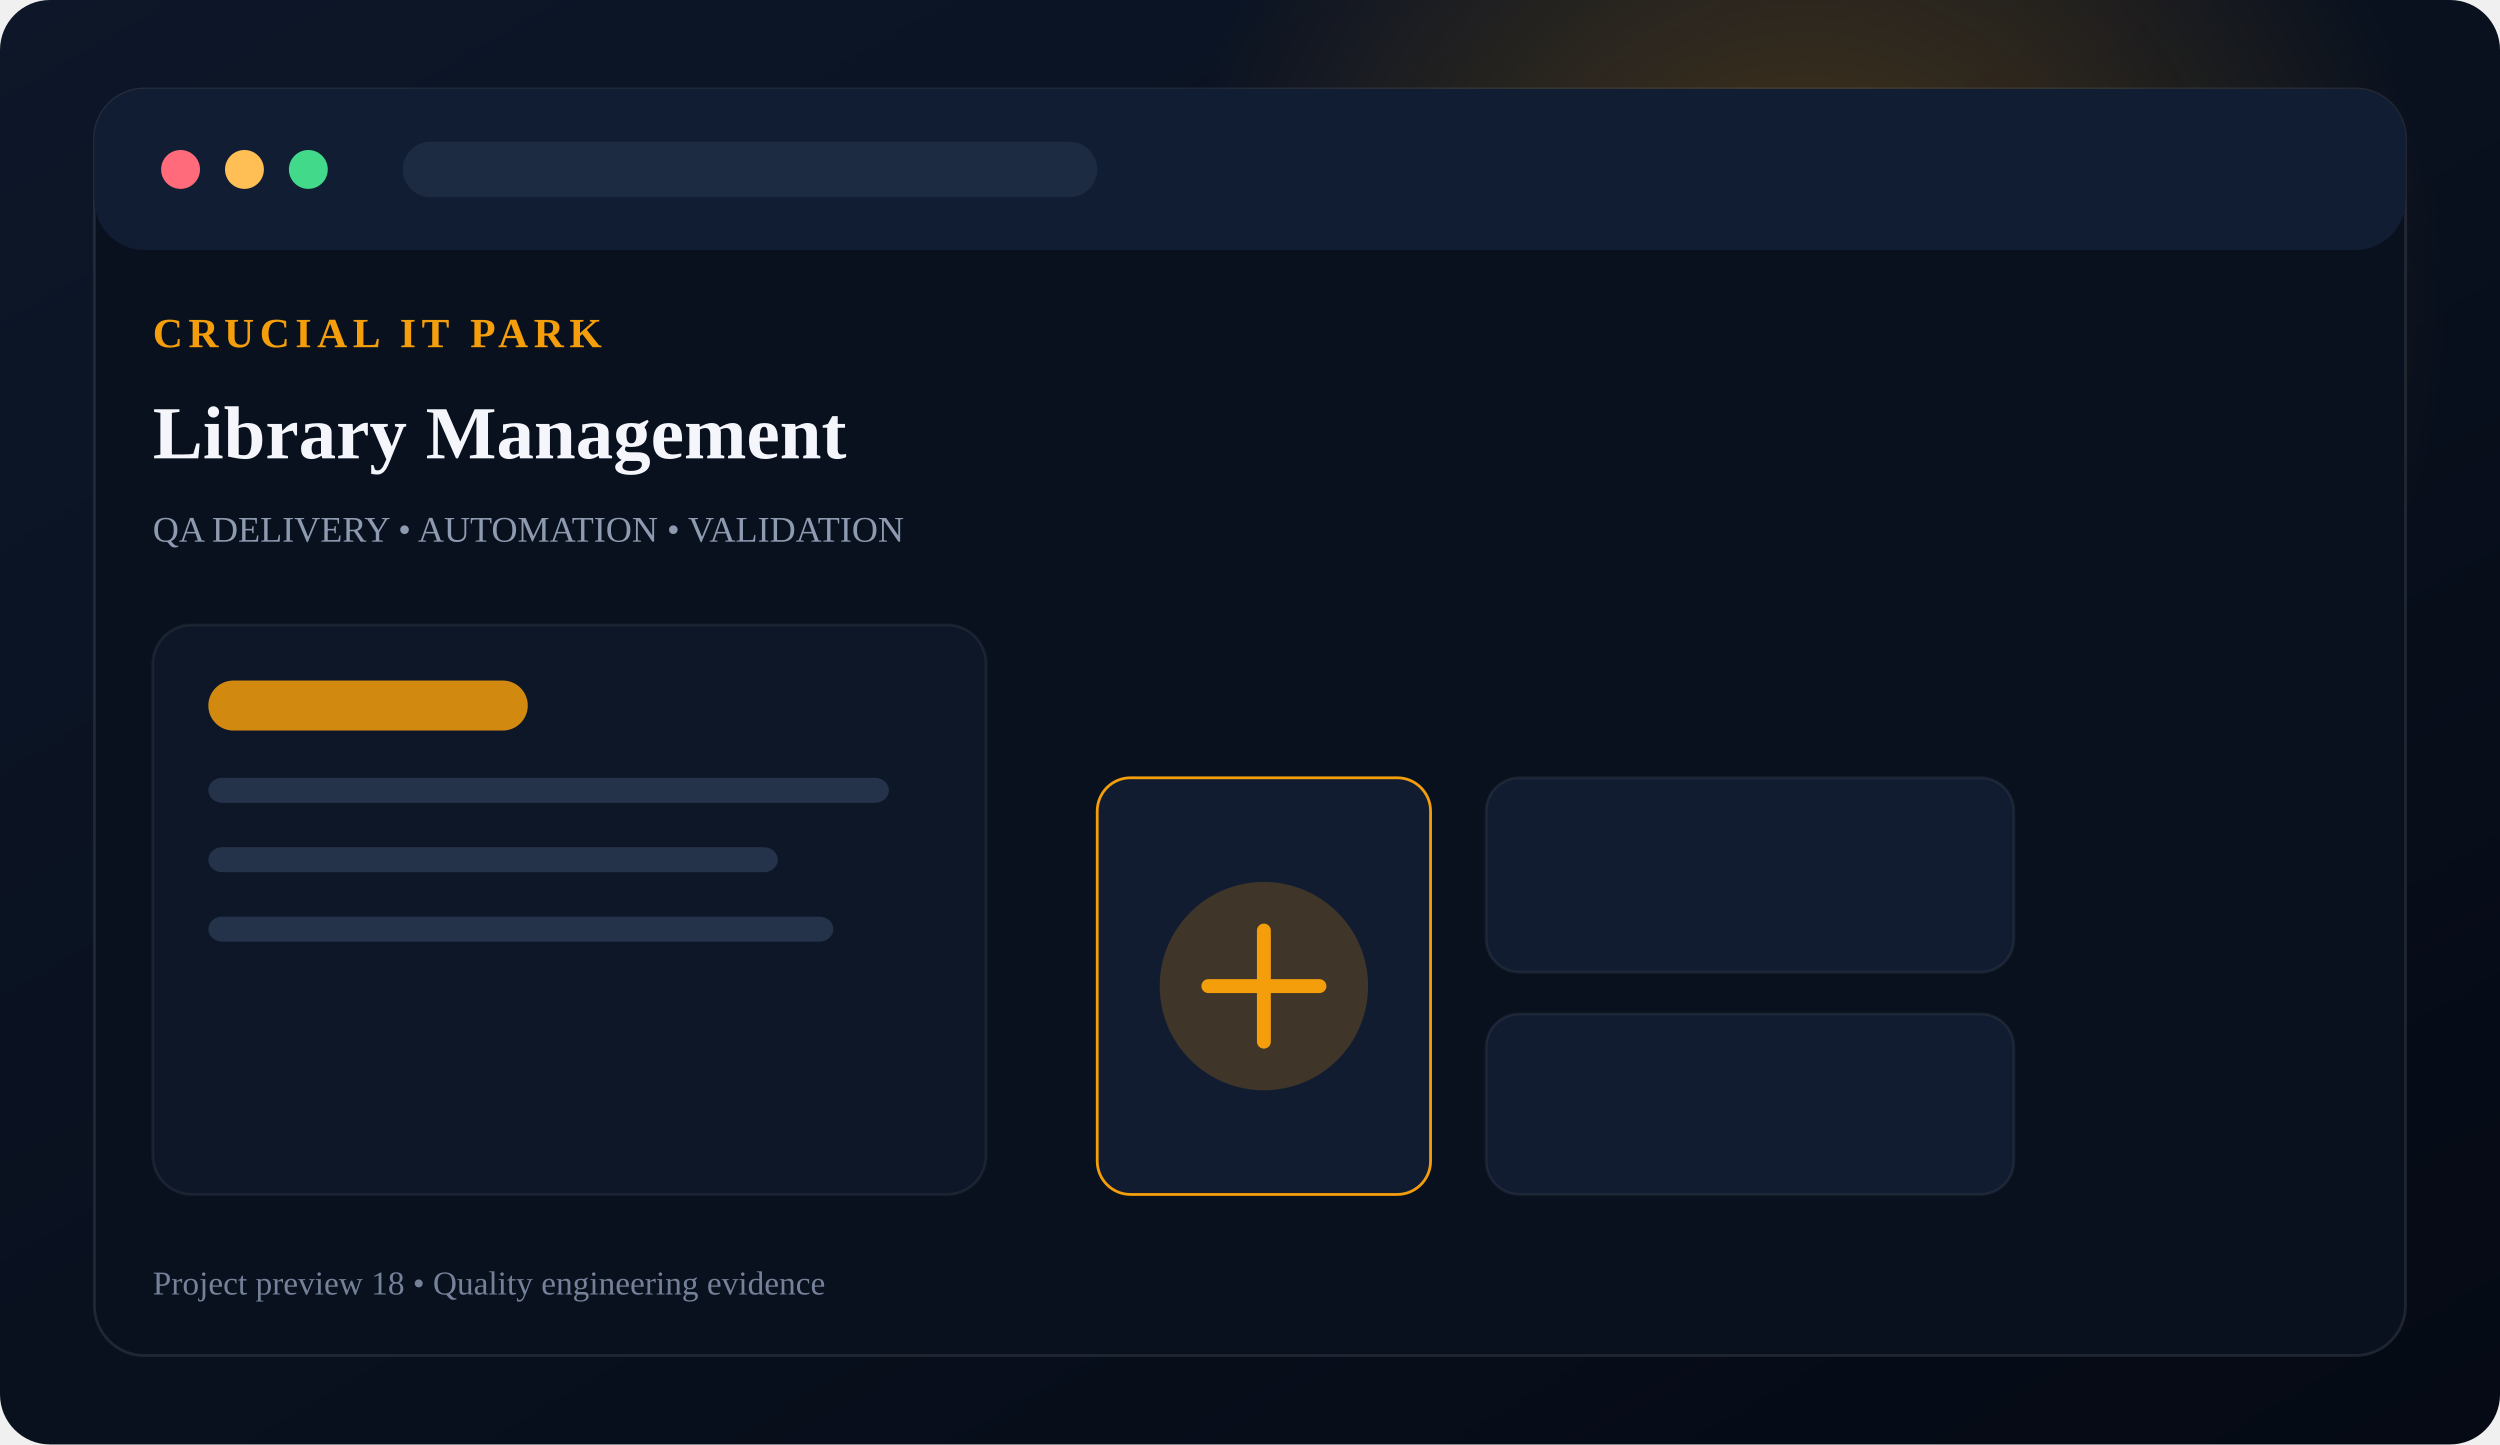
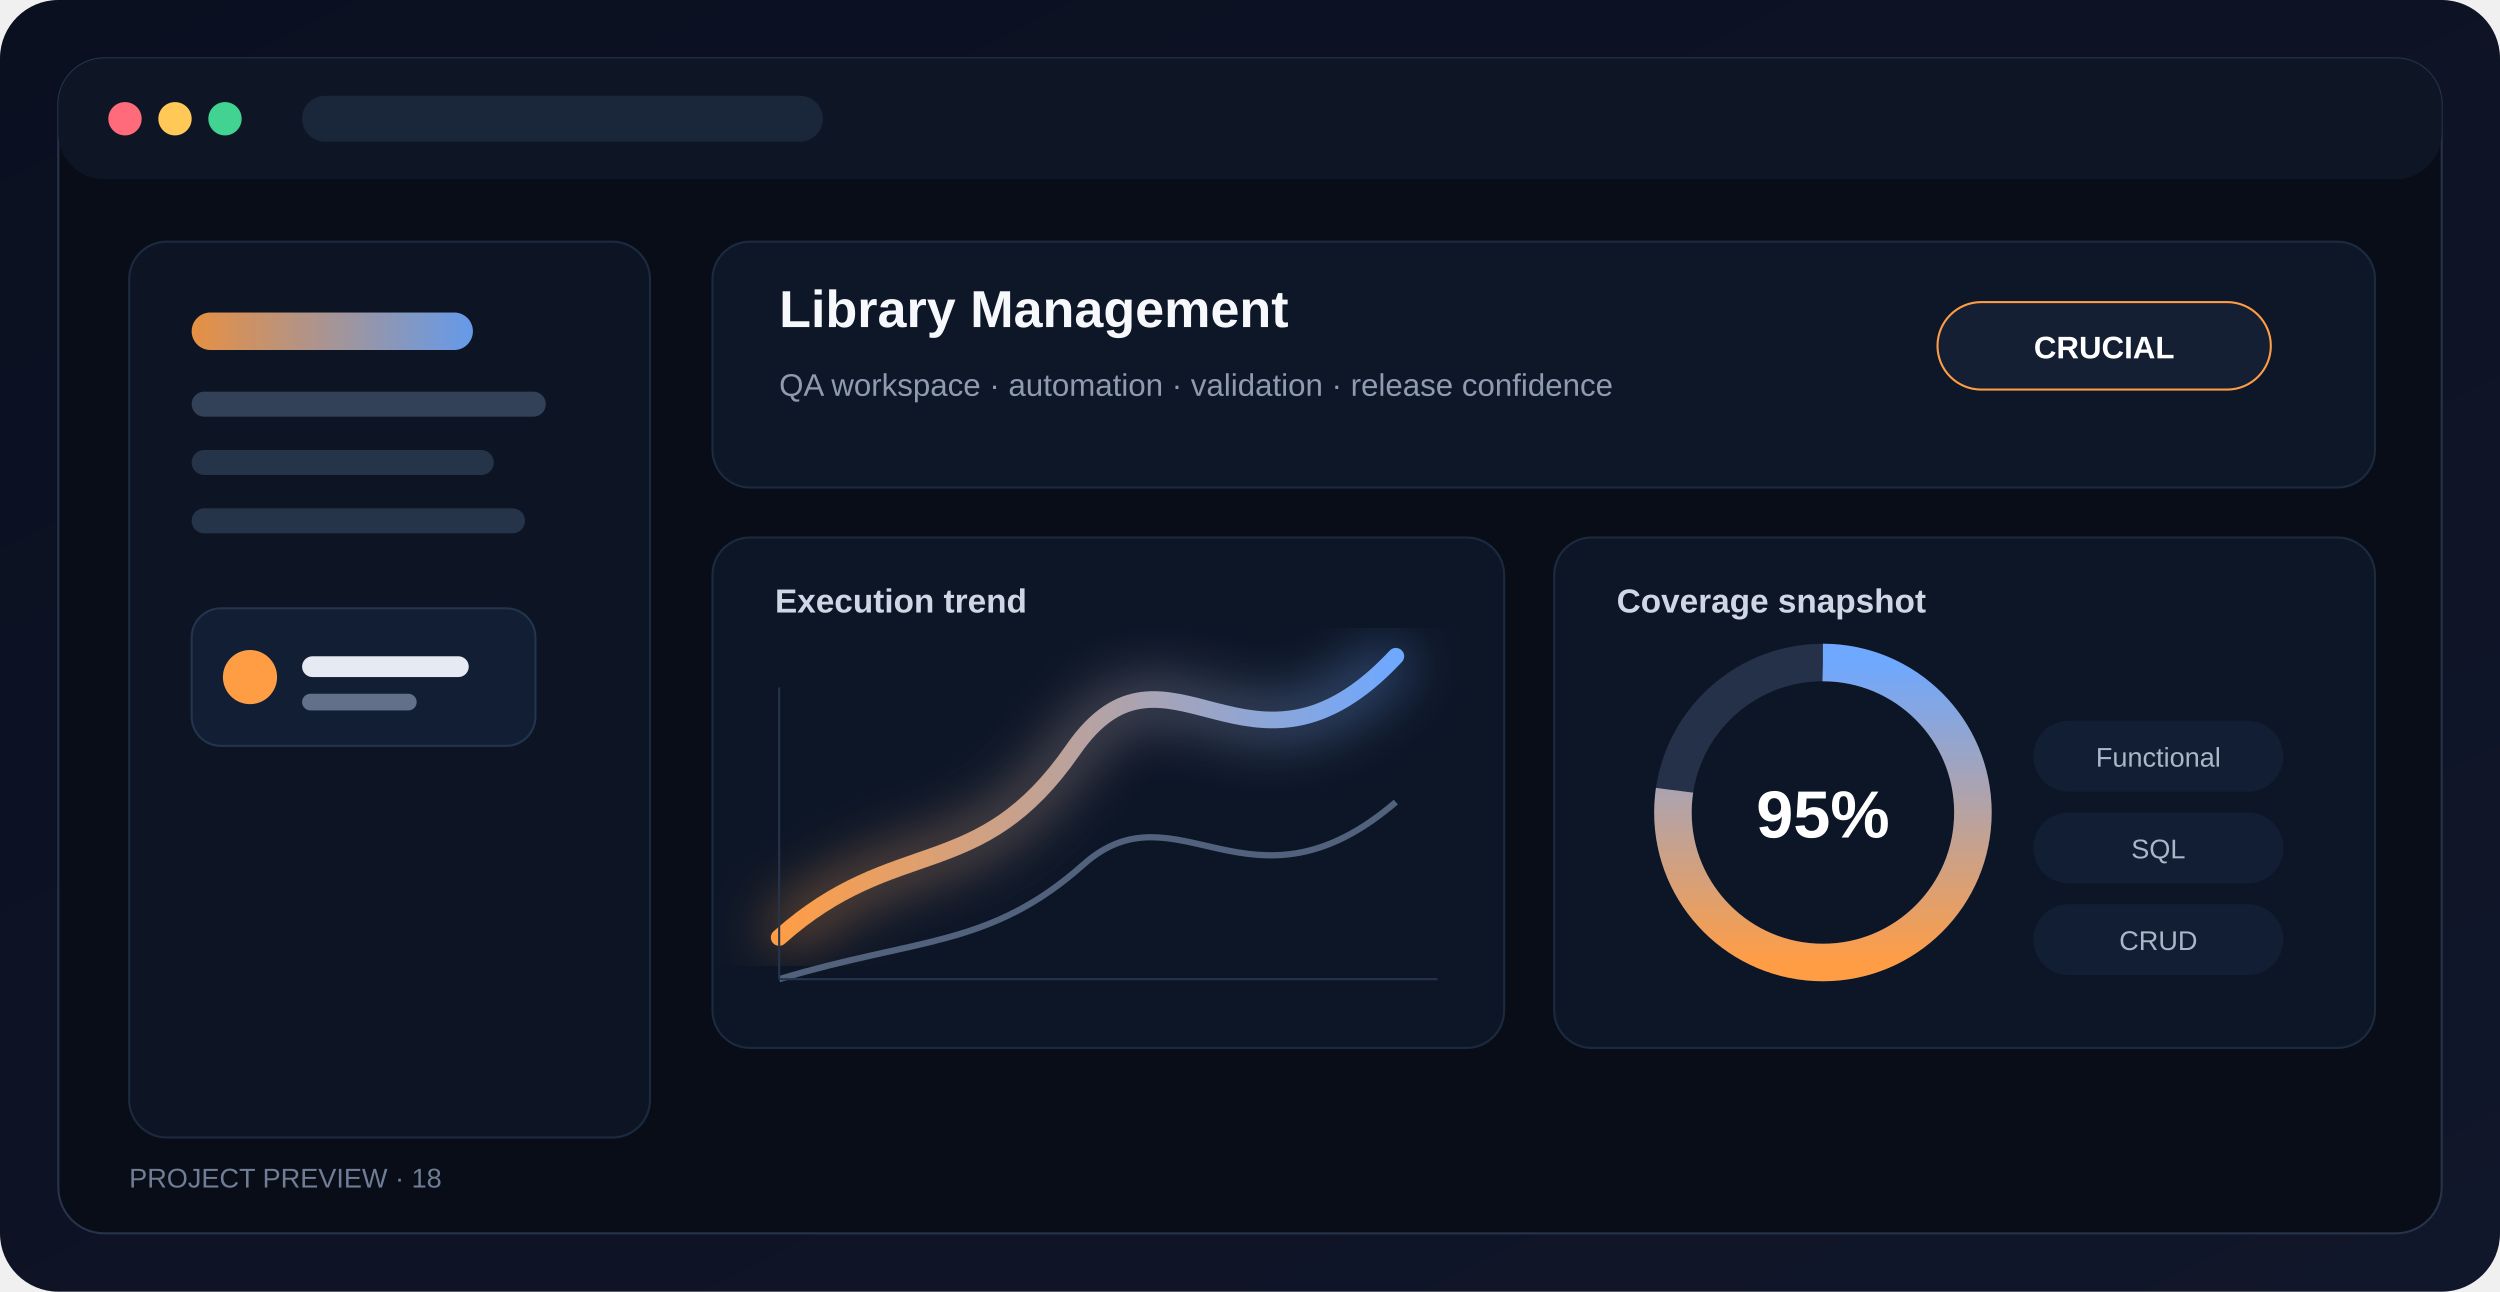
- <svg xmlns="http://www.w3.org/2000/svg" viewBox="0 0 900 520">
+ <svg xmlns="http://www.w3.org/2000/svg" viewBox="0 0 1200 620">
  <defs>
    <linearGradient id="bg" x1="0" y1="0" x2="1" y2="1">
-       <stop offset="0" stop-color="#0d1729" />
-       <stop offset="1" stop-color="#050a14" />
+       <stop stop-color="#0a1020" />
+       <stop offset="1" stop-color="#11172a" />
    </linearGradient>
-     <radialGradient id="g">
-       <stop offset="0" stop-color="#f59e0b" stop-opacity=".28" />
-       <stop offset="1" stop-color="#f59e0b" stop-opacity="0" />
-     </radialGradient>
+     <linearGradient id="a" x1="0" y1="0" x2="1" y2="0">
+       <stop stop-color="#ff9d45" />
+       <stop offset="1" stop-color="#6ea8ff" />
+     </linearGradient>
+     <filter id="glow">
+       <feGaussianBlur stdDeviation="14" result="b" />
+       <feMerge>
+         <feMergeNode in="b" />
+         <feMergeNode in="SourceGraphic" />
+       </feMerge>
+     </filter>
  </defs>
-   <rect width="900" height="520" rx="18" fill="url(#bg)" />
-   <circle cx="650" cy="110" r="230" fill="url(#g)" />
-   <rect x="34" y="32" width="832" height="456" rx="18" fill="#09111f" stroke="#ffffff18" />
-   <rect x="34" y="32" width="832" height="58" rx="18" fill="#111d32" />
-   <circle cx="65" cy="61" r="7" fill="#ff6b7a" />
-   <circle cx="88" cy="61" r="7" fill="#ffbf55" />
-   <circle cx="111" cy="61" r="7" fill="#42d98b" />
-   <rect x="145" y="51" width="250" height="20" rx="10" fill="#1c2a42" />
-   <text x="55" y="125" fill="#f59e0b" font-size="15" font-weight="800" letter-spacing="2">CRUCIAL IT PARK</text>
-   <text x="55" y="165" fill="#f4f6fb" font-size="27" font-weight="800">Library Management</text>
-   <text x="55" y="195" fill="#8e9ab0" font-size="13">QA DELIVERY • AUTOMATION • VALIDATION</text>
-   <rect x="55" y="225" width="300" height="205" rx="14" fill="#0d1728" stroke="#ffffff10" />
-   <rect x="75" y="245" width="115" height="18" rx="9" fill="#f59e0b" opacity=".85" />
-   <rect x="75" y="280" width="245" height="9" rx="5" fill="#25334a" />
-   <rect x="75" y="305" width="205" height="9" rx="5" fill="#25334a" />
-   <rect x="75" y="330" width="225" height="9" rx="5" fill="#25334a" />
-   <rect x="395" y="280" width="120" height="150" rx="12" fill="#111c31" stroke="#f59e0b" />
-   <rect x="535" y="280" width="190" height="70" rx="12" fill="#111c31" stroke="#ffffff10" />
-   <rect x="535" y="365" width="190" height="65" rx="12" fill="#111c31" stroke="#ffffff10" />
-   <circle cx="455" cy="355" r="36" fill="#f59e0b" opacity=".2" stroke="#f59e0b" stroke-width="3" />
-   <path d="M435 355h40M455 335v40" stroke="#f59e0b" stroke-width="5" stroke-linecap="round" />
-   <text x="55" y="466" fill="#748198" font-size="12">Project preview 18 • Quality engineering evidence</text>
+   <rect width="1200" height="620" rx="28" fill="url(#bg)" />
+   <rect x="28" y="28" width="1144" height="564" rx="22" fill="#080d18" stroke="#26334a" />
+   <rect x="28" y="28" width="1144" height="58" rx="22" fill="#0e1625" />
+   <circle cx="60" cy="57" r="8" fill="#ff6b7a" />
+   <circle cx="84" cy="57" r="8" fill="#ffc857" />
+   <circle cx="108" cy="57" r="8" fill="#42d392" />
+   <rect x="145" y="46" width="250" height="22" rx="11" fill="#1a2639" />
+   <rect x="62" y="116" width="250" height="430" rx="18" fill="#0d1524" stroke="#1c2a40" />
+   <rect x="92" y="150" width="135" height="18" rx="9" fill="url(#a)" opacity=".9" />
+   <rect x="92" y="188" width="170" height="12" rx="6" fill="#334158" />
+   <rect x="92" y="216" width="145" height="12" rx="6" fill="#26344a" />
+   <rect x="92" y="244" width="160" height="12" rx="6" fill="#26344a" />
+   <rect x="92" y="292" width="165" height="66" rx="14" fill="#111e33" stroke="#23344e" />
+   <circle cx="120" cy="325" r="13" fill="#ff9d45" />
+   <rect x="145" y="315" width="80" height="10" rx="5" fill="#e6eaf2" />
+   <rect x="145" y="333" width="55" height="8" rx="4" fill="#63708a" />
+   <rect x="342" y="116" width="798" height="118" rx="18" fill="#0e1728" stroke="#1c2a40" />
+   <text x="374" y="157" fill="#f7f8fc" font-family="Arial, sans-serif" font-size="25" font-weight="700">Library Management</text>
+   <text x="374" y="190" fill="#8f9bb0" font-family="Arial, sans-serif" font-size="15">QA workspace · automation · validation · release confidence</text>
+   <rect x="930" y="145" width="160" height="42" rx="21" fill="#151f34" stroke="#ff9d45" />
+   <text x="1010" y="172" text-anchor="middle" fill="#fff" font-family="Arial, sans-serif" font-size="15" font-weight="700">CRUCIAL</text>
+   <rect x="342" y="258" width="380" height="245" rx="18" fill="#0d1627" stroke="#1c2a40" />
+   <text x="372" y="294" fill="#cfd6e4" font-family="Arial, sans-serif" font-size="16" font-weight="700">Execution trend</text>
+   <path d="M374 450 C430 400,470 425,515 360 S600 390,670 315" fill="none" stroke="url(#a)" stroke-width="8" stroke-linecap="round" filter="url(#glow)" />
+   <path d="M374 470 C440 450,475 455,520 415 S600 445,670 385" fill="none" stroke="#52627c" stroke-width="3" />
+   <line x1="374" y1="470" x2="690" y2="470" stroke="#26344b" />
+   <line x1="374" y1="330" x2="374" y2="470" stroke="#26344b" />
+   <rect x="746" y="258" width="394" height="245" rx="18" fill="#0d1627" stroke="#1c2a40" />
+   <text x="776" y="294" fill="#cfd6e4" font-family="Arial, sans-serif" font-size="16" font-weight="700">Coverage snapshot</text>
+   <circle cx="875" cy="390" r="72" fill="none" stroke="#243149" stroke-width="18" />
+   <circle cx="875" cy="390" r="72" fill="none" stroke="url(#a)" stroke-width="18" stroke-dasharray="350 452" transform="rotate(-90 875 390)" />
+   <text x="875" y="402" text-anchor="middle" fill="#fff" font-family="Arial, sans-serif" font-size="32" font-weight="800">95%</text>
+   <rect x="976" y="346" width="120" height="34" rx="17" fill="#111e33" />
+   <text x="1036" y="368" text-anchor="middle" fill="#aab6c9" font-family="Arial, sans-serif" font-size="13">Functional</text>
+   <rect x="976" y="390" width="120" height="34" rx="17" fill="#111e33" />
+   <text x="1036" y="412" text-anchor="middle" fill="#aab6c9" font-family="Arial, sans-serif" font-size="13">SQL</text>
+   <rect x="976" y="434" width="120" height="34" rx="17" fill="#111e33" />
+   <text x="1036" y="456" text-anchor="middle" fill="#aab6c9" font-family="Arial, sans-serif" font-size="13">CRUD</text>
+   <text x="62" y="570" fill="#6f7e96" font-family="Arial, sans-serif" font-size="13">PROJECT PREVIEW · 18</text>
</svg>
